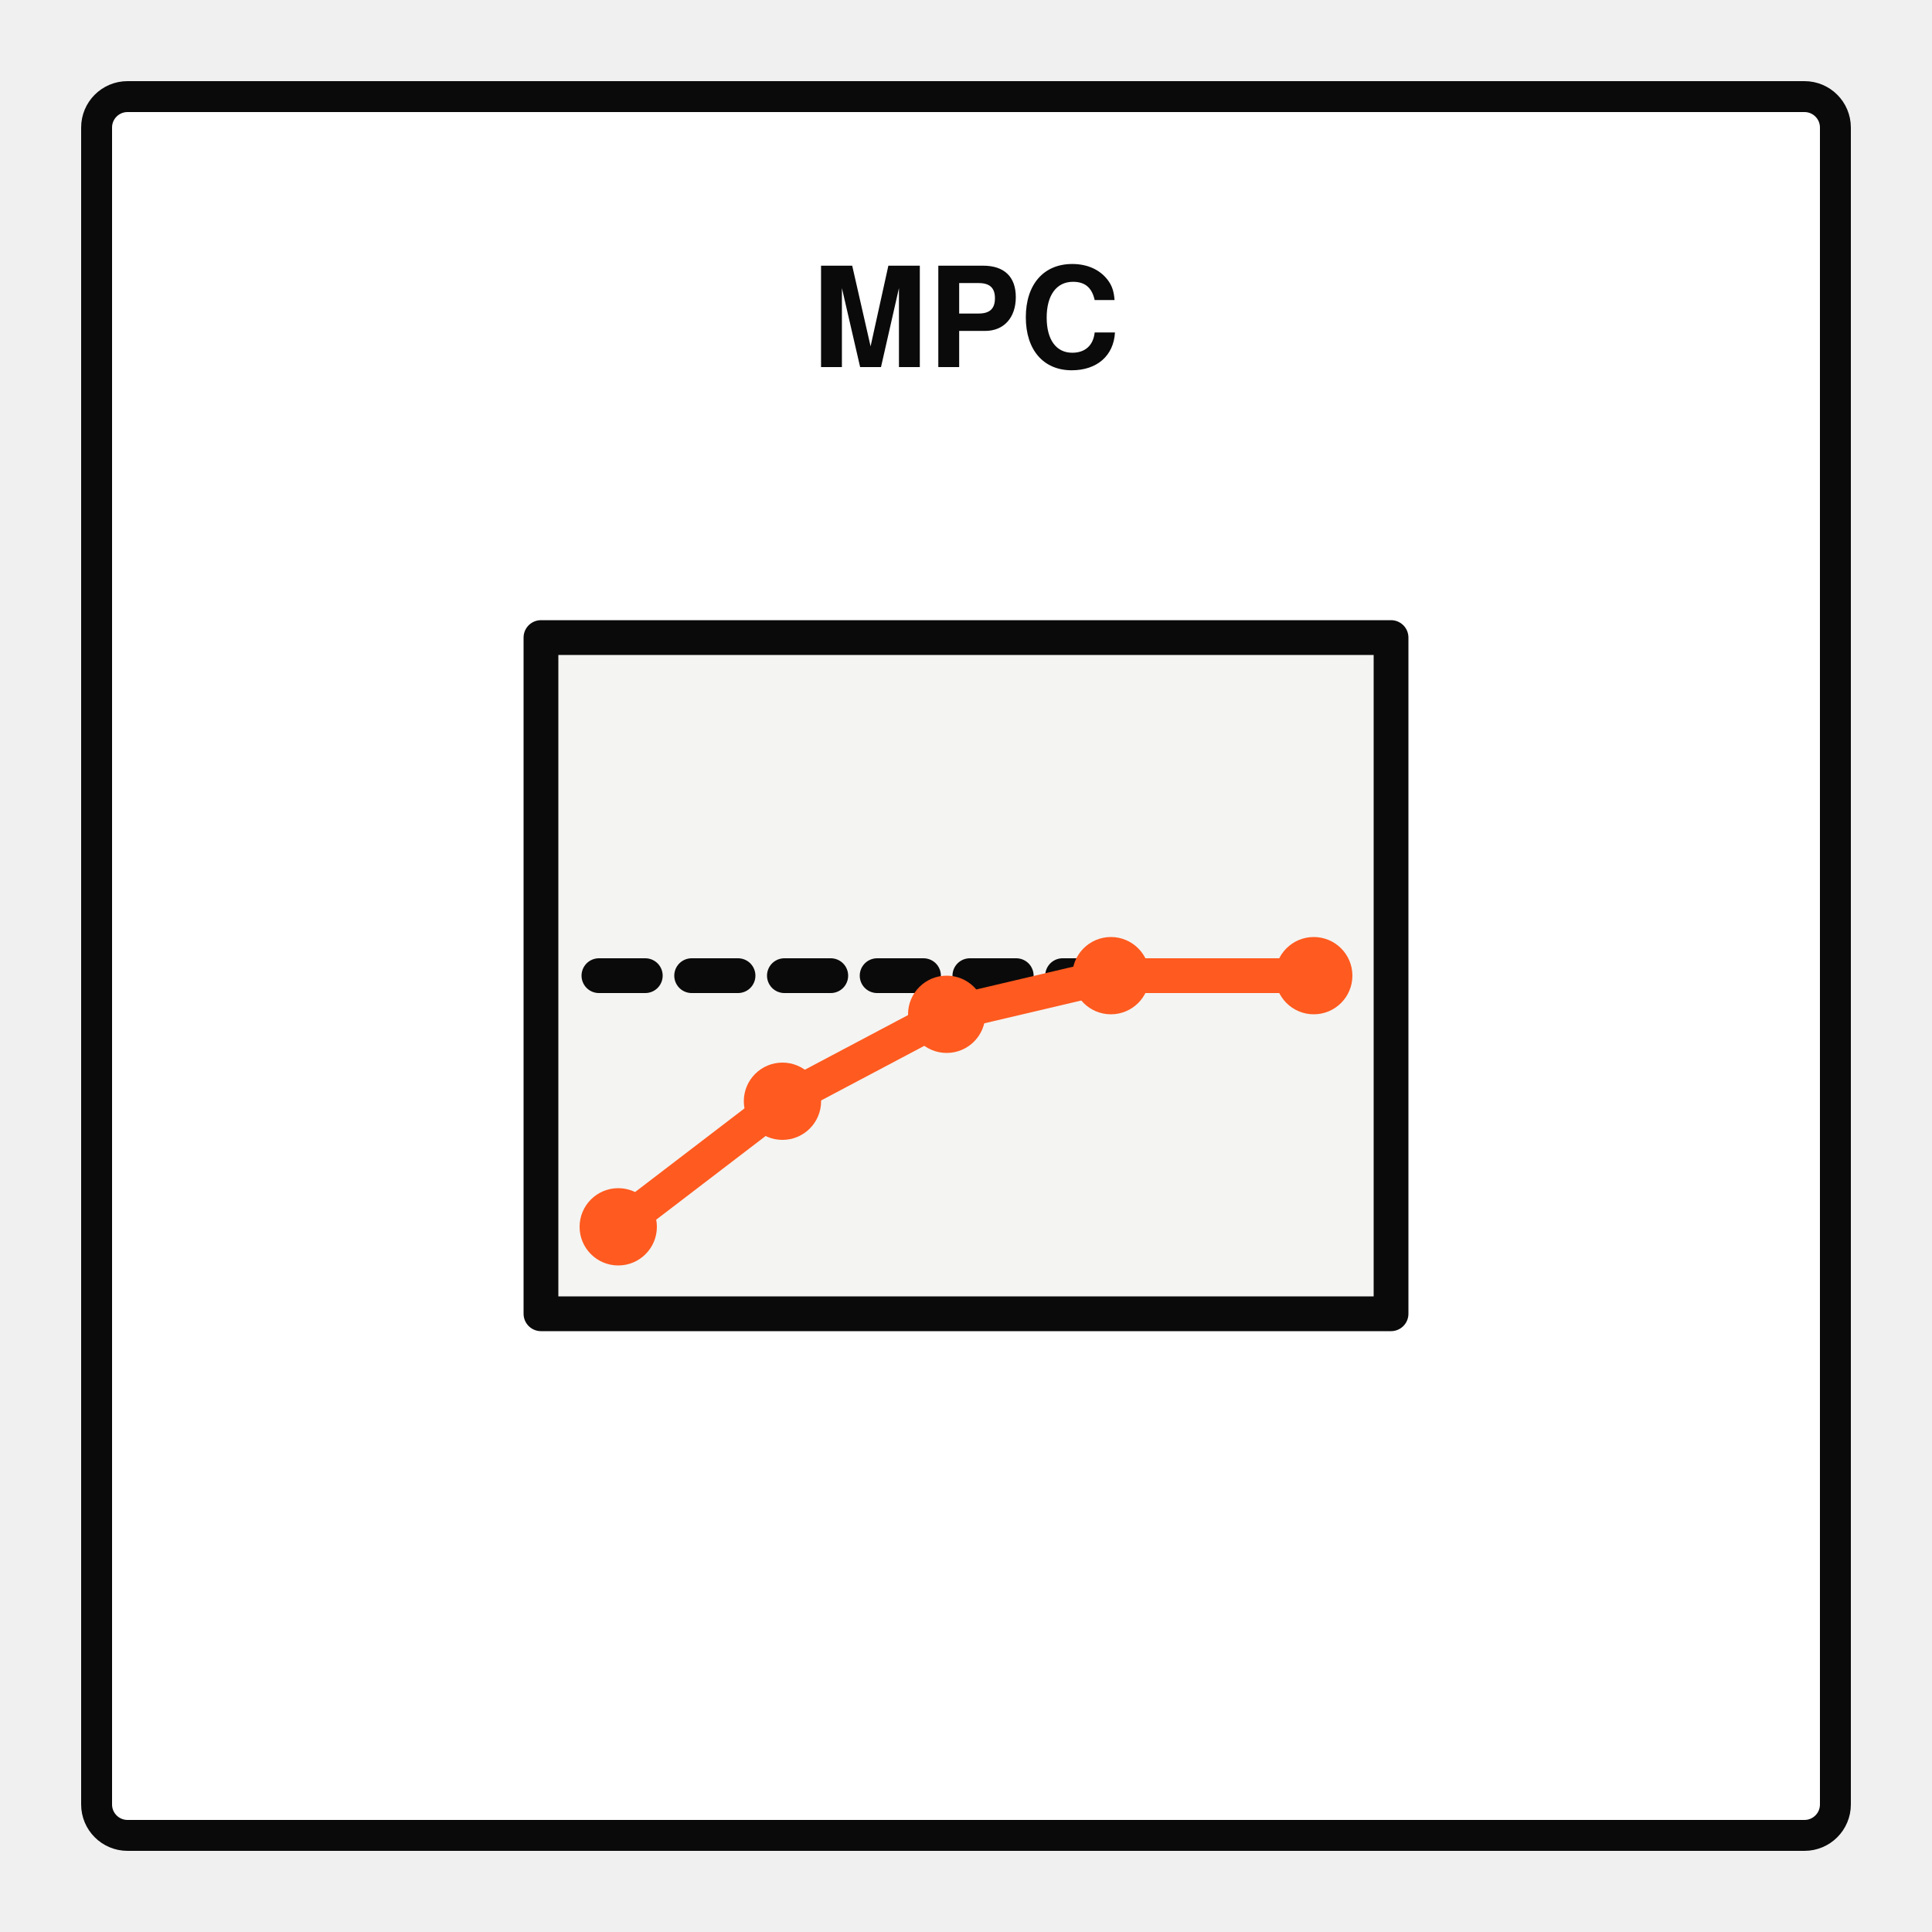
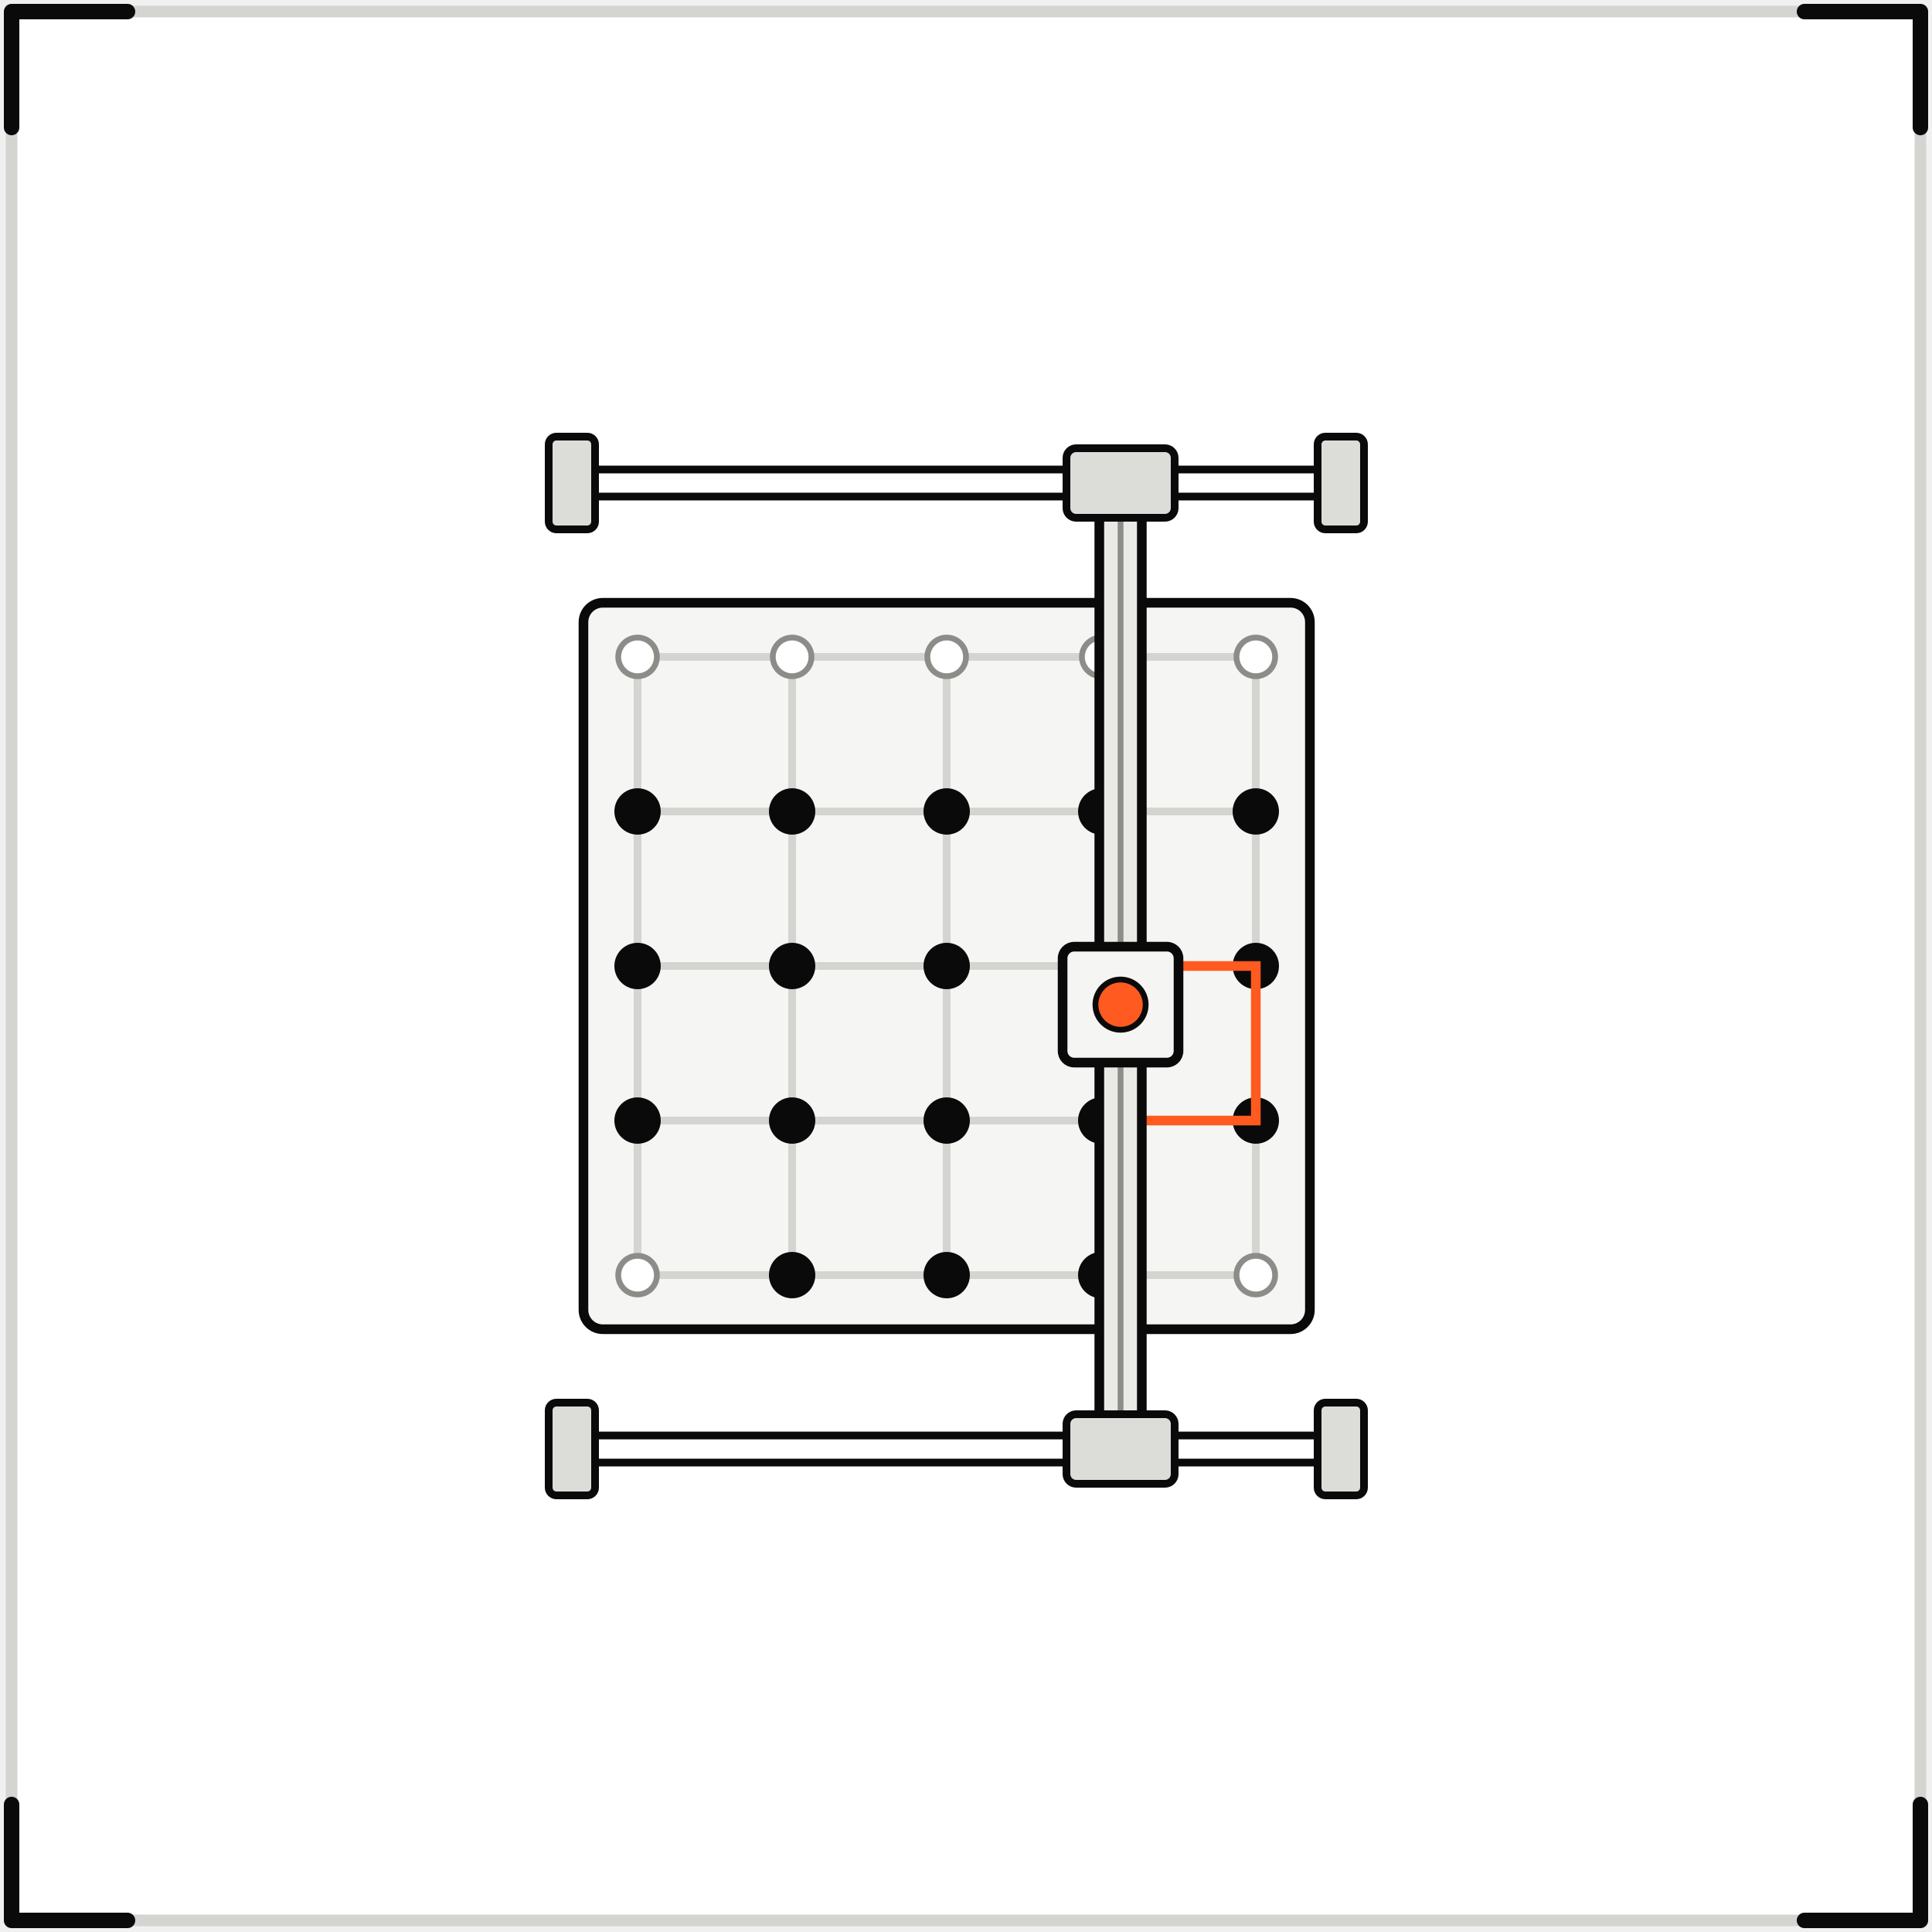
- <svg xmlns="http://www.w3.org/2000/svg" viewBox="0 0 1000 1000" width="1000" height="1000" role="img" aria-labelledby="title desc">
-   <rect x="50" y="50" width="900" height="900" rx="16" fill="#ffffff" stroke="#0a0a0a" stroke-width="16" />
-   <text x="500" y="190" text-anchor="middle" font-family="Helvetica, Arial, sans-serif" font-size="72" font-weight="600" fill="#0a0a0a">MPC</text>
-   <g fill="none" stroke="#0a0a0a" stroke-width="18" stroke-linecap="round" stroke-linejoin="round">
-     <rect x="280" y="330" width="440" height="350" fill="#f4f4f2" />
-     <path d="M 310 505 H 690" stroke-dasharray="24 24" />
-     <path d="M 320 635 L 405 570 L 490 525 L 575 505 H 680" stroke="#ff5a1f" />
-     <g fill="#ff5a1f" stroke="none">
-       <circle cx="320" cy="635" r="20" />
-       <circle cx="405" cy="570" r="20" />
-       <circle cx="490" cy="525" r="20" />
-       <circle cx="575" cy="505" r="20" />
-       <circle cx="680" cy="505" r="20" />
-     </g>
-   </g>
+ <svg xmlns="http://www.w3.org/2000/svg" viewBox="0 0 1000 1000" width="1000" height="1000" fill="none">
+   <rect x="6" y="6" width="988" height="988" fill="#ffffff" stroke="#d4d4d0" stroke-width="6" />
+   <path d="M6 66V6H66M934 6H994V66M994 934V994H934M66 994H6V934" fill="none" stroke="#0a0a0a" stroke-width="8" stroke-linecap="round" stroke-linejoin="round" />
+   <rect x="302" y="312" width="376" height="376" rx="10" fill="#f5f5f3" stroke="#0a0a0a" stroke-width="5" />
+   <line x1="330" y1="340" x2="330" y2="660" stroke="#d4d4d0" stroke-width="4" stroke-linecap="butt" />
+   <line x1="410" y1="340" x2="410" y2="660" stroke="#d4d4d0" stroke-width="4" stroke-linecap="butt" />
+   <line x1="490" y1="340" x2="490" y2="660" stroke="#d4d4d0" stroke-width="4" stroke-linecap="butt" />
+   <line x1="570" y1="340" x2="570" y2="660" stroke="#d4d4d0" stroke-width="4" stroke-linecap="butt" />
+   <line x1="650" y1="340" x2="650" y2="660" stroke="#d4d4d0" stroke-width="4" stroke-linecap="butt" />
+   <line x1="330" y1="340" x2="650" y2="340" stroke="#d4d4d0" stroke-width="4" stroke-linecap="butt" />
+   <line x1="330" y1="420" x2="650" y2="420" stroke="#d4d4d0" stroke-width="4" stroke-linecap="butt" />
+   <line x1="330" y1="500" x2="650" y2="500" stroke="#d4d4d0" stroke-width="4" stroke-linecap="butt" />
+   <line x1="330" y1="580" x2="650" y2="580" stroke="#d4d4d0" stroke-width="4" stroke-linecap="butt" />
+   <line x1="330" y1="660" x2="650" y2="660" stroke="#d4d4d0" stroke-width="4" stroke-linecap="butt" />
+   <circle cx="330" cy="340" r="10" fill="#ffffff" stroke="#8c8c88" stroke-width="3" />
+   <circle cx="330" cy="420" r="12" fill="#0a0a0a" />
+   <circle cx="330" cy="500" r="12" fill="#0a0a0a" />
+   <circle cx="330" cy="580" r="12" fill="#0a0a0a" />
+   <circle cx="330" cy="660" r="10" fill="#ffffff" stroke="#8c8c88" stroke-width="3" />
+   <circle cx="410" cy="340" r="10" fill="#ffffff" stroke="#8c8c88" stroke-width="3" />
+   <circle cx="410" cy="420" r="12" fill="#0a0a0a" />
+   <circle cx="410" cy="500" r="12" fill="#0a0a0a" />
+   <circle cx="410" cy="580" r="12" fill="#0a0a0a" />
+   <circle cx="410" cy="660" r="12" fill="#0a0a0a" />
+   <circle cx="490" cy="340" r="10" fill="#ffffff" stroke="#8c8c88" stroke-width="3" />
+   <circle cx="490" cy="420" r="12" fill="#0a0a0a" />
+   <circle cx="490" cy="500" r="12" fill="#0a0a0a" />
+   <circle cx="490" cy="580" r="12" fill="#0a0a0a" />
+   <circle cx="490" cy="660" r="12" fill="#0a0a0a" />
+   <circle cx="570" cy="340" r="10" fill="#ffffff" stroke="#8c8c88" stroke-width="3" />
+   <circle cx="570" cy="420" r="12" fill="#0a0a0a" />
+   <circle cx="570" cy="500" r="12" fill="#0a0a0a" />
+   <circle cx="570" cy="580" r="12" fill="#0a0a0a" />
+   <circle cx="570" cy="660" r="12" fill="#0a0a0a" />
+   <circle cx="650" cy="340" r="10" fill="#ffffff" stroke="#8c8c88" stroke-width="3" />
+   <circle cx="650" cy="420" r="12" fill="#0a0a0a" />
+   <circle cx="650" cy="500" r="12" fill="#0a0a0a" />
+   <circle cx="650" cy="580" r="12" fill="#0a0a0a" />
+   <circle cx="650" cy="660" r="10" fill="#ffffff" stroke="#8c8c88" stroke-width="3" />
+   <rect x="570" y="500" width="80" height="80" stroke="#ff5a1f" stroke-width="5">
+     <animate attributeName="x" values="570;570;490;410;330;330;410;410;490;490;570" dur="8.0s" repeatCount="indefinite" calcMode="discrete" keyTimes="0.0;0.046;0.069;0.221;0.342;0.454;0.658;0.664;0.779;0.836;0.932" />
+     <animate attributeName="y" values="500;420;420;420;420;500;500;580;580;500;500" dur="8.0s" repeatCount="indefinite" calcMode="discrete" keyTimes="0.0;0.046;0.069;0.221;0.342;0.454;0.658;0.664;0.779;0.836;0.932" />
+   </rect>
+   <line x1="296" y1="250" x2="694" y2="250" stroke="#0a0a0a" stroke-width="18" stroke-linecap="round" />
+   <line x1="296" y1="250" x2="694" y2="250" stroke="#ffffff" stroke-width="10" stroke-linecap="round" />
+   <rect x="284" y="226" width="24" height="48" rx="4" fill="#dcdcd8" stroke="#0a0a0a" stroke-width="4" />
+   <rect x="682" y="226" width="24" height="48" rx="4" fill="#dcdcd8" stroke="#0a0a0a" stroke-width="4" />
+   <line x1="296" y1="750" x2="694" y2="750" stroke="#0a0a0a" stroke-width="18" stroke-linecap="round" />
+   <line x1="296" y1="750" x2="694" y2="750" stroke="#ffffff" stroke-width="10" stroke-linecap="round" />
+   <rect x="284" y="726" width="24" height="48" rx="4" fill="#dcdcd8" stroke="#0a0a0a" stroke-width="4" />
+   <rect x="682" y="726" width="24" height="48" rx="4" fill="#dcdcd8" stroke="#0a0a0a" stroke-width="4" />
+   <rect x="569" y="250" width="22" height="500" rx="0" fill="#e9e9e6" stroke="#0a0a0a" stroke-width="5">
+     <animate attributeName="x" values="569;568.8;568.1;566.9;565.3;563.2;560.6;557.7;554.3;550.5;546.3;541.7;536.8;531.5;526;520.1;514;507.7;501.1;494.4;487.5;480.5;473.4;466.2;459;451.8;444.6;437.5;430.5;423.6;416.9;410.3;404;397.9;392;386.5;381.2;376.3;371.7;367.5;363.7;360.3;357.4;354.8;352.7;351.1;349.9;349.2;349;349.2;349.9;351.1;352.7;354.8;357.4;360.3;363.7;367.5;371.7;376.3;381.2;386.5;392;397.9;404;410.3;416.9;423.6;430.5;437.5;444.6;451.8;459;466.2;473.4;480.5;487.5;494.4;501.1;507.7;514;520.1;526;531.5;536.8;541.7;546.3;550.5;554.3;557.7;560.6;563.2;565.3;566.9;568.1;568.8;569" dur="8.0s" repeatCount="indefinite" calcMode="linear" />
+   </rect>
+   <line x1="580" y1="262" x2="580" y2="738" stroke="#8c8c88" stroke-width="3" stroke-linecap="butt">
+     <animate attributeName="x1" values="580;579.8;579.1;577.9;576.3;574.2;571.6;568.7;565.3;561.5;557.3;552.7;547.8;542.5;537;531.1;525;518.7;512.1;505.4;498.5;491.5;484.4;477.2;470;462.8;455.6;448.5;441.5;434.6;427.9;421.3;415;408.9;403;397.5;392.2;387.3;382.7;378.5;374.7;371.3;368.4;365.8;363.7;362.1;360.9;360.2;360;360.2;360.9;362.1;363.7;365.8;368.4;371.3;374.7;378.5;382.7;387.3;392.2;397.5;403;408.9;415;421.3;427.9;434.6;441.5;448.5;455.6;462.8;470;477.2;484.4;491.5;498.5;505.4;512.1;518.7;525;531.1;537;542.5;547.8;552.7;557.3;561.5;565.3;568.7;571.6;574.2;576.3;577.9;579.1;579.8;580" dur="8.0s" repeatCount="indefinite" calcMode="linear" />
+     <animate attributeName="x2" values="580;579.8;579.1;577.9;576.3;574.2;571.6;568.7;565.3;561.5;557.3;552.7;547.8;542.5;537;531.1;525;518.7;512.1;505.4;498.5;491.5;484.4;477.2;470;462.8;455.6;448.5;441.5;434.6;427.9;421.3;415;408.9;403;397.5;392.2;387.3;382.7;378.5;374.7;371.3;368.4;365.8;363.7;362.1;360.9;360.2;360;360.2;360.9;362.1;363.7;365.8;368.4;371.3;374.7;378.5;382.7;387.3;392.2;397.5;403;408.9;415;421.3;427.9;434.6;441.5;448.5;455.6;462.8;470;477.2;484.4;491.5;498.5;505.4;512.1;518.7;525;531.1;537;542.5;547.8;552.7;557.3;561.5;565.3;568.7;571.6;574.2;576.3;577.9;579.1;579.8;580" dur="8.0s" repeatCount="indefinite" calcMode="linear" />
+   </line>
+   <rect x="552" y="232" width="56" height="36" rx="5" fill="#dcdcd8" stroke="#0a0a0a" stroke-width="4">
+     <animate attributeName="x" values="552;551.8;551.1;549.9;548.3;546.2;543.6;540.7;537.3;533.5;529.3;524.7;519.8;514.5;509;503.1;497;490.7;484.1;477.4;470.5;463.5;456.4;449.2;442;434.8;427.6;420.5;413.5;406.6;399.9;393.3;387;380.9;375;369.5;364.2;359.3;354.7;350.5;346.7;343.3;340.4;337.8;335.7;334.1;332.9;332.2;332;332.2;332.9;334.1;335.7;337.8;340.4;343.3;346.7;350.5;354.7;359.3;364.2;369.5;375;380.9;387;393.3;399.9;406.6;413.5;420.5;427.6;434.8;442;449.2;456.4;463.5;470.5;477.4;484.1;490.7;497;503.1;509;514.5;519.8;524.7;529.3;533.5;537.3;540.7;543.6;546.2;548.3;549.9;551.1;551.8;552" dur="8.0s" repeatCount="indefinite" calcMode="linear" />
+   </rect>
+   <rect x="552" y="732" width="56" height="36" rx="5" fill="#dcdcd8" stroke="#0a0a0a" stroke-width="4">
+     <animate attributeName="x" values="552;551.8;551.1;549.9;548.3;546.2;543.6;540.7;537.3;533.5;529.3;524.7;519.8;514.5;509;503.1;497;490.7;484.1;477.4;470.5;463.5;456.4;449.2;442;434.8;427.6;420.5;413.5;406.6;399.9;393.3;387;380.9;375;369.5;364.2;359.3;354.7;350.5;346.7;343.3;340.4;337.8;335.7;334.1;332.9;332.2;332;332.2;332.9;334.1;335.7;337.8;340.4;343.3;346.7;350.5;354.7;359.3;364.2;369.5;375;380.9;387;393.3;399.9;406.6;413.5;420.5;427.6;434.8;442;449.2;456.4;463.5;470.5;477.4;484.1;490.7;497;503.1;509;514.5;519.8;524.7;529.3;533.5;537.3;540.7;543.6;546.2;548.3;549.9;551.1;551.8;552" dur="8.0s" repeatCount="indefinite" calcMode="linear" />
+   </rect>
+   <rect x="550" y="490" width="60" height="60" rx="6" fill="#f5f5f3" stroke="#0a0a0a" stroke-width="5">
+     <animate attributeName="x" values="550;549.8;549.1;547.9;546.3;544.2;541.6;538.7;535.3;531.5;527.3;522.7;517.8;512.5;507;501.1;495;488.7;482.1;475.4;468.5;461.5;454.4;447.2;440;432.8;425.6;418.5;411.5;404.6;397.9;391.3;385;378.9;373;367.5;362.2;357.3;352.7;348.5;344.7;341.3;338.4;335.8;333.7;332.1;330.9;330.2;330;330.2;330.9;332.1;333.7;335.8;338.4;341.3;344.7;348.5;352.7;357.3;362.2;367.5;373;378.9;385;391.3;397.9;404.6;411.5;418.5;425.6;432.8;440;447.2;454.4;461.5;468.5;475.4;482.1;488.7;495;501.1;507;512.5;517.8;522.7;527.3;531.5;535.3;538.7;541.6;544.2;546.3;547.9;549.1;549.8;550" dur="8.0s" repeatCount="indefinite" calcMode="linear" />
+     <animate attributeName="y" values="490;485.4;480.9;476.3;471.9;467.5;463.2;459;455;451.1;447.4;443.8;440.5;437.4;434.5;431.8;429.4;427.2;425.3;423.7;422.4;421.3;420.6;420.1;420;420.1;420.6;421.3;422.4;423.7;425.3;427.2;429.4;431.8;434.5;437.4;440.5;443.8;447.4;451.1;455;459;463.2;467.5;471.9;476.3;480.9;485.4;490;494.6;499.1;503.7;508.1;512.5;516.8;521;525;528.9;532.6;536.2;539.5;542.6;545.5;548.2;550.6;552.8;554.7;556.3;557.6;558.7;559.4;559.9;560;559.9;559.4;558.7;557.6;556.3;554.7;552.8;550.6;548.2;545.5;542.6;539.5;536.2;532.6;528.9;525;521;516.8;512.5;508.1;503.7;499.1;494.6;490" dur="8.0s" repeatCount="indefinite" calcMode="linear" />
+   </rect>
+   <circle cx="580" cy="520" r="13" fill="#ff5a1f" stroke="#0a0a0a" stroke-width="3">
+     <animate attributeName="cx" values="580;579.8;579.1;577.9;576.3;574.2;571.6;568.7;565.3;561.5;557.3;552.7;547.8;542.5;537;531.1;525;518.7;512.1;505.4;498.5;491.5;484.4;477.2;470;462.8;455.6;448.5;441.5;434.6;427.9;421.3;415;408.9;403;397.5;392.2;387.3;382.7;378.5;374.7;371.3;368.4;365.8;363.7;362.1;360.9;360.2;360;360.2;360.9;362.1;363.7;365.8;368.4;371.3;374.7;378.5;382.7;387.3;392.2;397.5;403;408.9;415;421.3;427.9;434.6;441.5;448.5;455.6;462.8;470;477.2;484.4;491.5;498.5;505.4;512.1;518.7;525;531.1;537;542.5;547.8;552.7;557.3;561.5;565.3;568.7;571.6;574.2;576.3;577.9;579.1;579.8;580" dur="8.0s" repeatCount="indefinite" calcMode="linear" />
+     <animate attributeName="cy" values="520;515.4;510.9;506.3;501.9;497.5;493.2;489;485;481.1;477.4;473.8;470.5;467.4;464.5;461.8;459.4;457.2;455.3;453.7;452.4;451.3;450.6;450.1;450;450.1;450.6;451.3;452.4;453.7;455.3;457.2;459.4;461.8;464.5;467.4;470.5;473.8;477.4;481.1;485;489;493.2;497.5;501.9;506.3;510.9;515.4;520;524.6;529.1;533.7;538.1;542.5;546.8;551;555;558.9;562.6;566.2;569.5;572.6;575.5;578.2;580.6;582.8;584.7;586.3;587.6;588.7;589.4;589.9;590;589.9;589.4;588.7;587.6;586.3;584.7;582.8;580.6;578.2;575.5;572.6;569.5;566.2;562.6;558.9;555;551;546.8;542.5;538.1;533.7;529.1;524.6;520" dur="8.0s" repeatCount="indefinite" calcMode="linear" />
+   </circle>
</svg>
